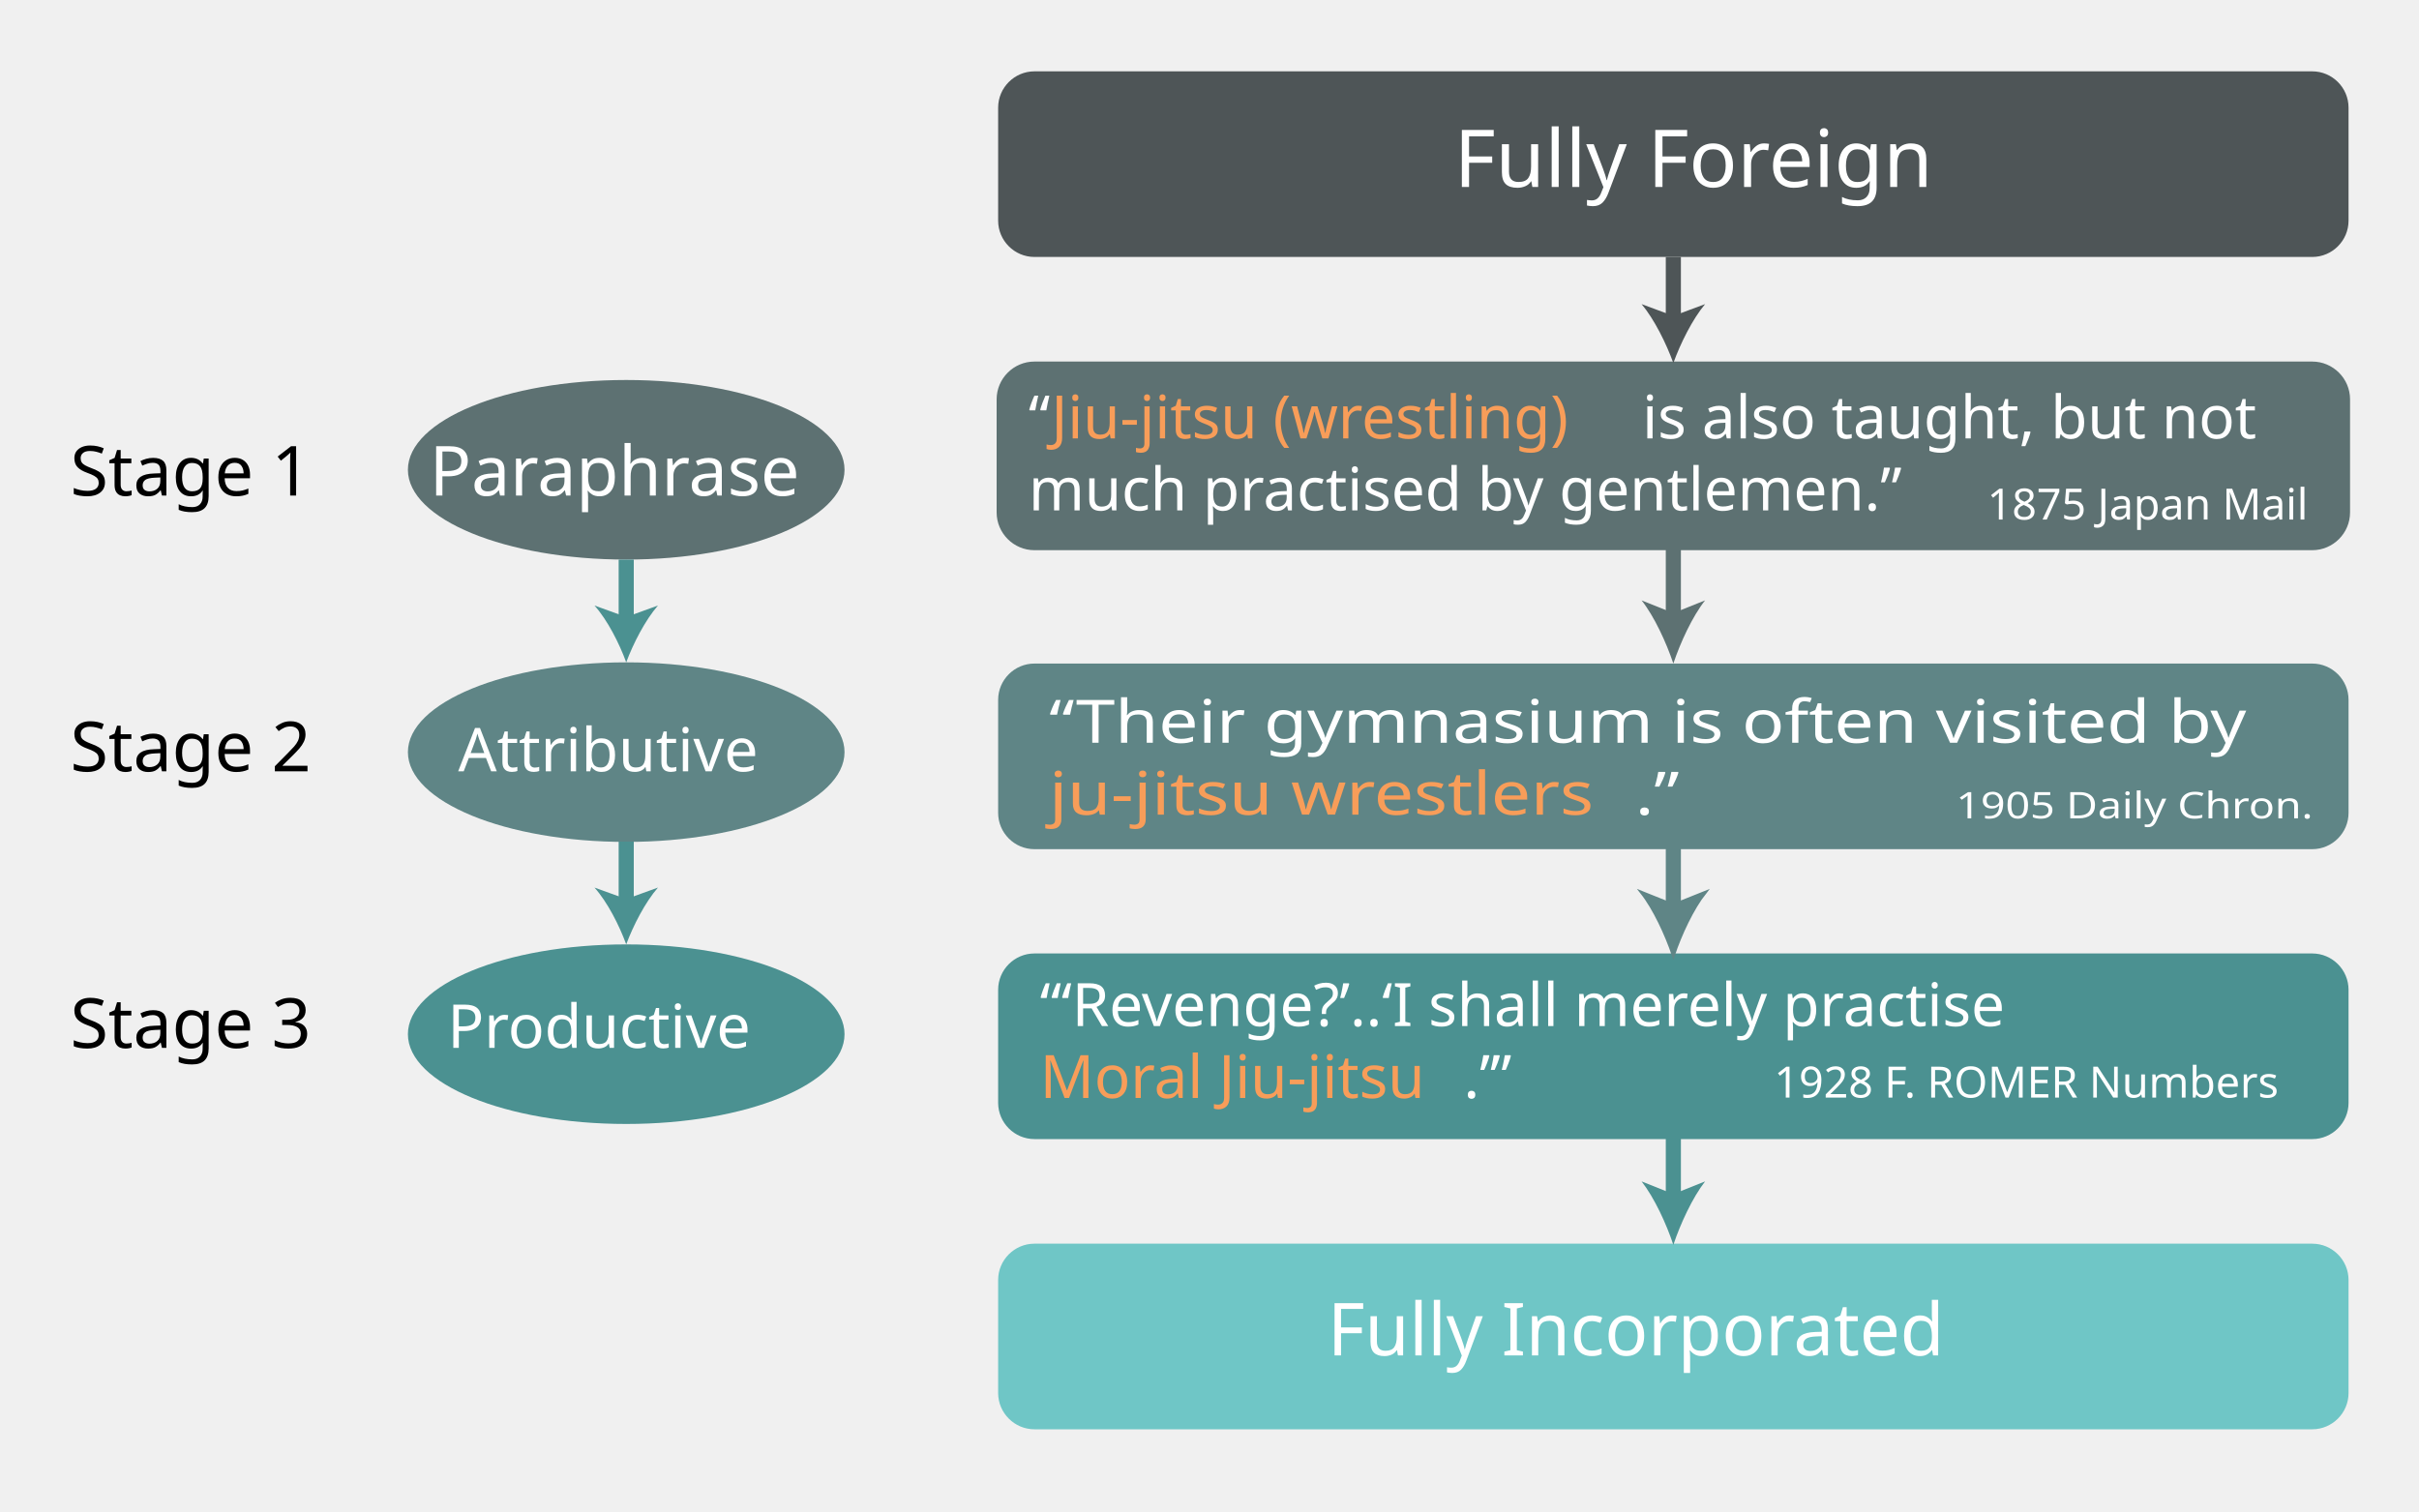
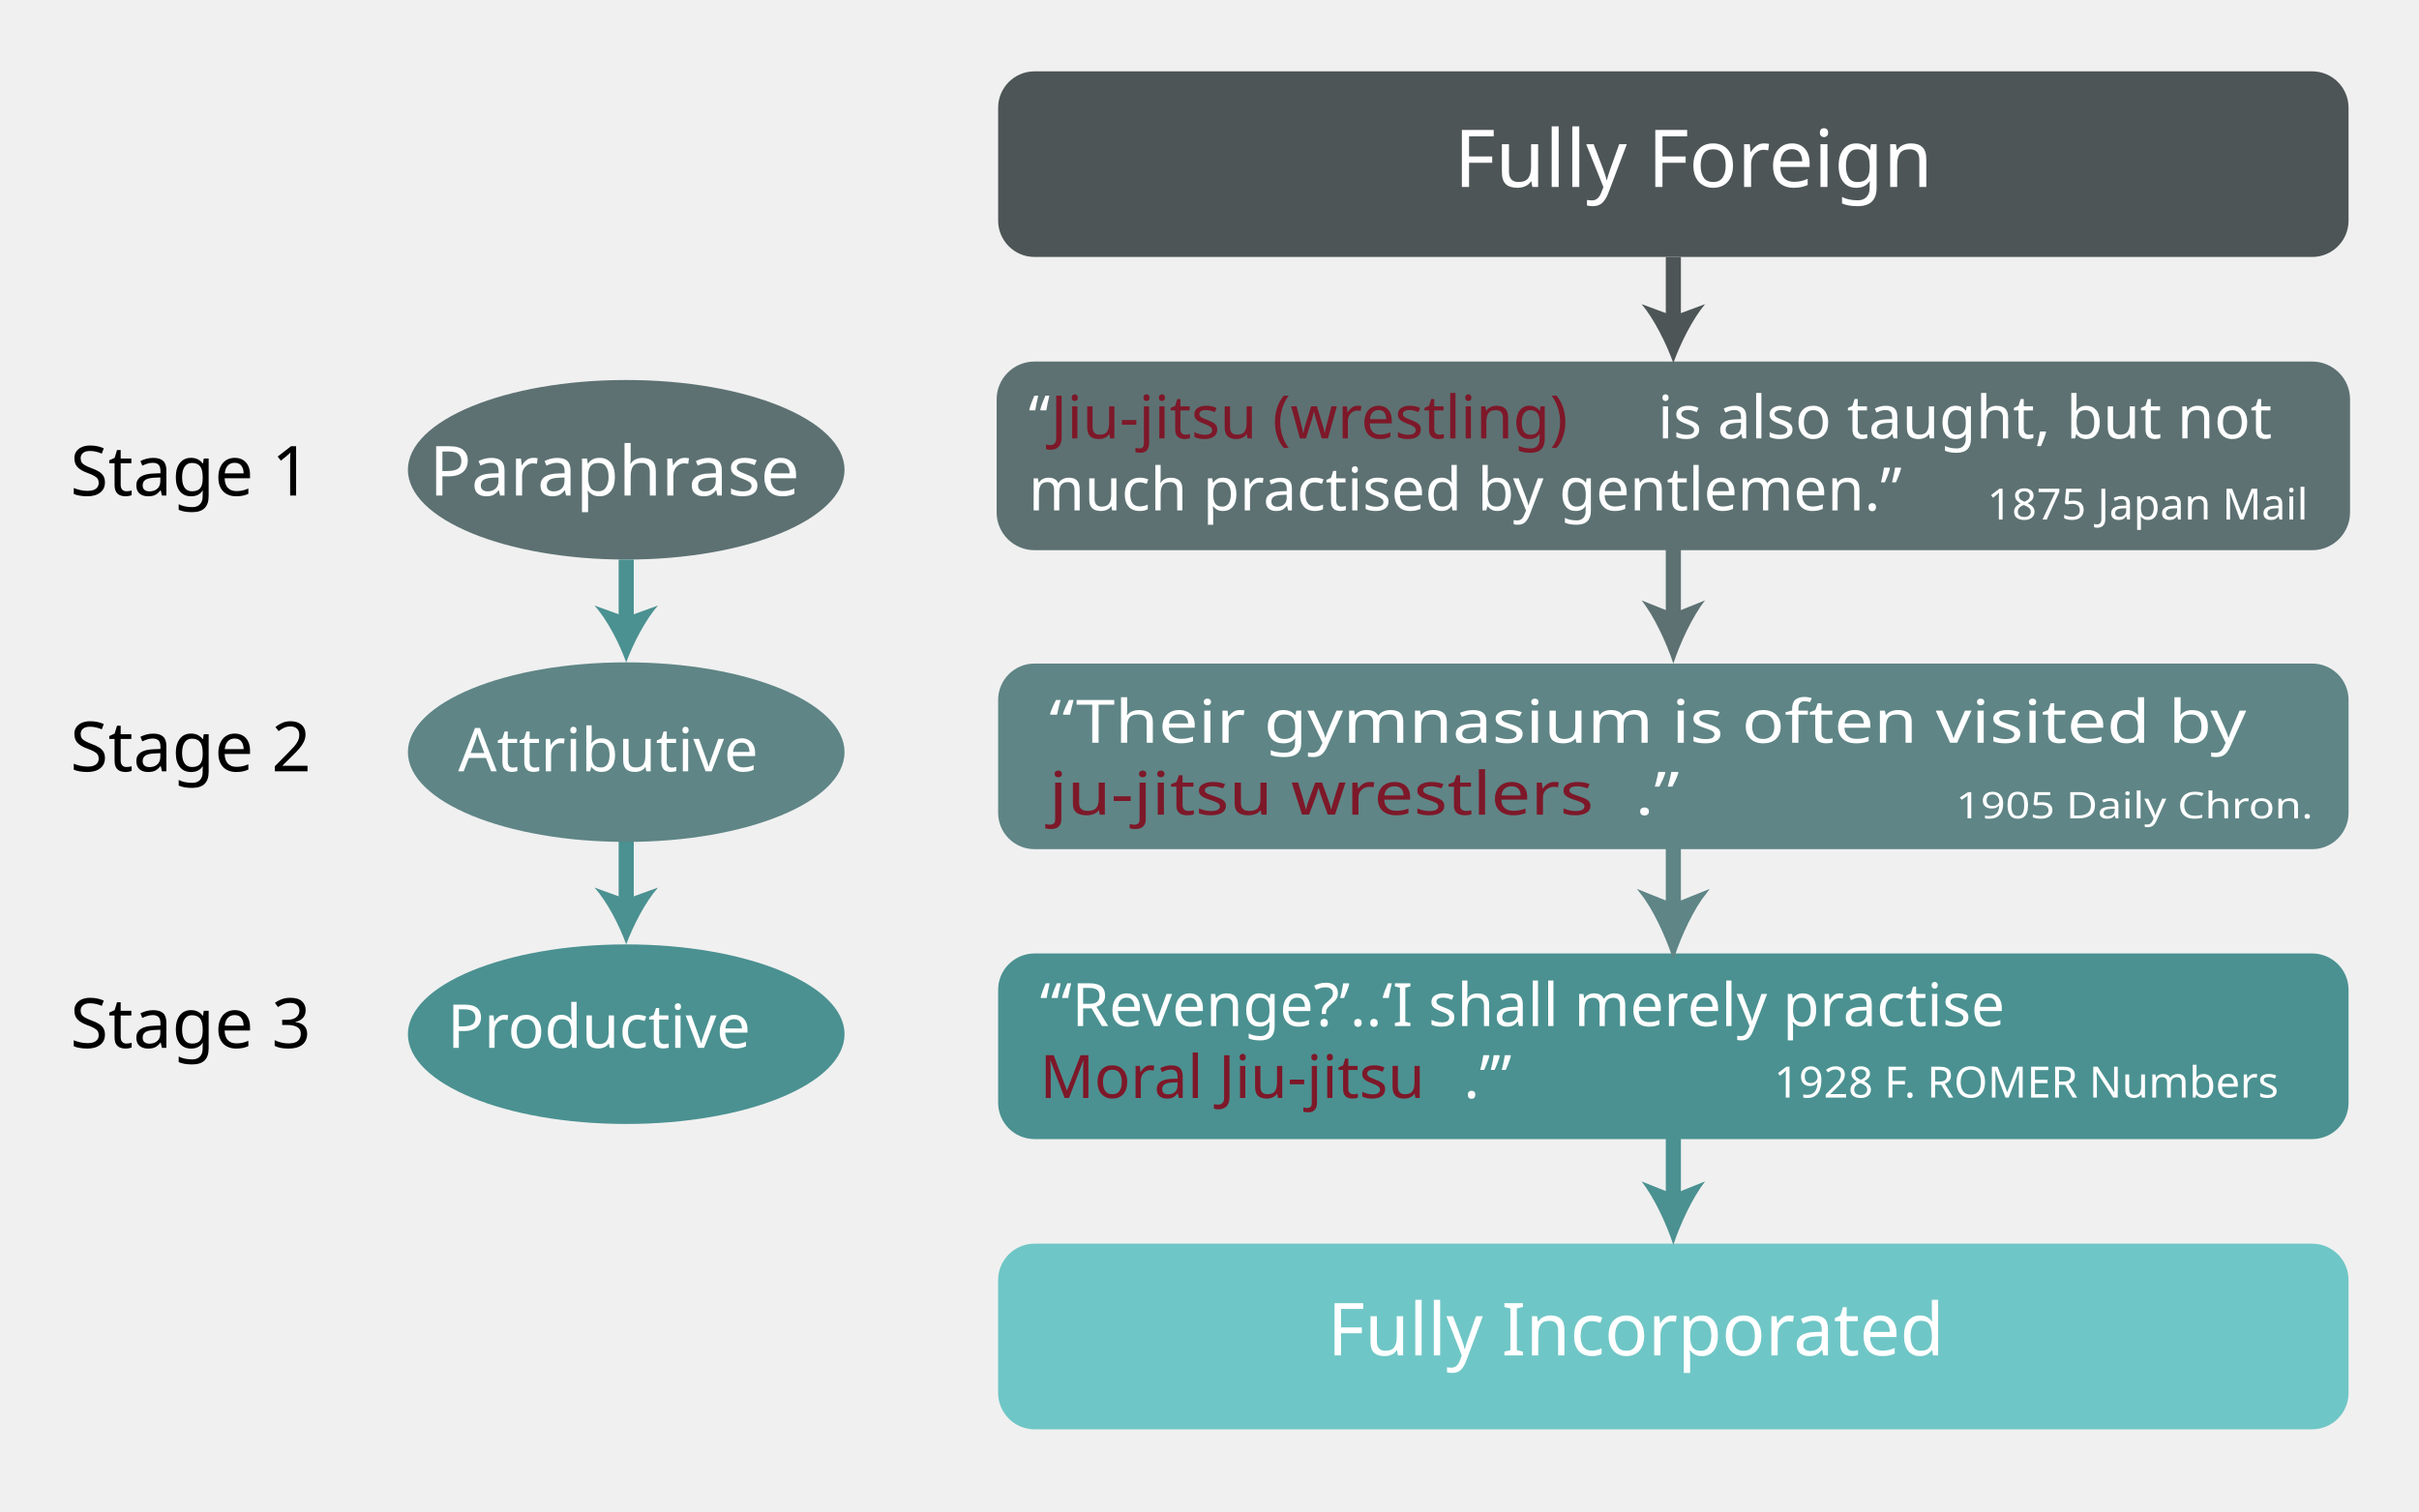
<svg xmlns="http://www.w3.org/2000/svg" version="1.1" id="Layer_1" x="0px" y="0px" viewBox="0 0 800 500" style="enable-background:new 0 0 800 500;" xml:space="preserve">
  <style type="text/css">
	.st0{fill:#6FC6C6;}
	.st1{fill:#4E5557;}
	.st2{fill:#5F8586;}
	.st3{fill:#5D7172;}
	.st4{fill:#4B9191;}
	.st5{fill:#FFFFFF;}
	.st6{font-family:'Montserrat-Regular';}
	.st7{font-size:26.4px;}
	.st8{font-size:22.88px;}
	.st9{font-size:20.02px;}
	.st10{font-size:24.2px;}
	.st11{font-family:'Montserrat-Medium';}
	.st12{fill:none;stroke:#4B9191;stroke-width:5;stroke-miterlimit:10;}
	.st13{fill:#5D7172;stroke:#5D7172;stroke-miterlimit:10;}
- 	.st14{fill:#4E5557;stroke:#4E5557;stroke-width:5;stroke-miterlimit:10;}
+ 	.st14{fill:none;stroke:#4E5557;stroke-width:5;stroke-miterlimit:10;}
	.st15{fill:none;stroke:#5D7172;stroke-width:5;stroke-miterlimit:10;}
- 	.st16{fill:#5F8586;stroke:#5F8586;stroke-width:5;stroke-miterlimit:10;}
+ 	.st16{fill:none;stroke:#5F8586;stroke-width:5;stroke-miterlimit:10;}
	.st17{fill:#5F8586;stroke:#5F8586;stroke-miterlimit:10;}
	.st18{font-size:19.8px;}
- 	.st19{fill:#F89D59;}
- 	.st20{fill:none;}
+ 	.st19{fill:none;}
+ 	.st20{fill:#7D1829;}
	.st21{font-size:14.3px;}
	.st22{font-size:12.153px;}
</style>
  <path class="st0" d="M764.7,472.8H342.1c-6.6,0-12-5.4-12-12v-37.4c0-6.6,5.4-12,12-12h422.6c6.6,0,12,5.4,12,12v37.4  C776.7,467.4,771.3,472.8,764.7,472.8z" />
  <path class="st1" d="M764.7,85H342.1c-6.6,0-12-5.4-12-12V35.6c0-6.6,5.4-12,12-12h422.6c6.6,0,12,5.4,12,12V73  C776.7,79.6,771.3,85,764.7,85z" />
  <ellipse class="st2" cx="207.1" cy="248.8" rx="72.2" ry="29.7" />
  <ellipse class="st3" cx="207.1" cy="155.4" rx="72.2" ry="29.7" />
  <ellipse class="st4" cx="207.1" cy="342.1" rx="72.2" ry="29.7" />
  <text transform="matrix(1 0 0 1 480.9014 61.855)" class="st5 st6 st7">Fully Foreign</text>
  <text transform="matrix(1 0 0 1 142.0273 163.9355)" class="st5 st6 st8">Paraphrase</text>
  <text transform="matrix(1 0 0 1 151.5264 255.1455)" class="st5 st6 st9">Attributive</text>
  <text transform="matrix(1 0 0 1 147.9863 346.626)" class="st5 st6 st9">Productive</text>
  <text transform="matrix(0.9808 0 0 1 439.0576 448.3555)" class="st5 st6 st10">Fully Incorporated</text>
  <text transform="matrix(1 0 0 1 23.2207 163.9355)" class="st11 st8">Stage 1</text>
  <text transform="matrix(1 0 0 1 23.2207 255.1455)" class="st11 st8">Stage 2</text>
  <text transform="matrix(1 0 0 1 23.2207 346.626)" class="st11 st8">Stage 3</text>
  <g>
    <g>
      <line class="st12" x1="207.1" y1="205.8" x2="207.1" y2="185.1" />
      <g>
        <path class="st4" d="M207.1,219.1c2.3-6.2,6.3-14,10.5-18.8l-10.5,3.8l-10.5-3.8C200.9,205.1,204.8,212.8,207.1,219.1z" />
      </g>
    </g>
  </g>
  <g>
    <g>
      <line class="st12" x1="207.1" y1="299.1" x2="207.1" y2="278.4" />
      <g>
        <path class="st4" d="M207.1,312.4c2.3-6.2,6.3-14,10.5-18.8l-10.5,3.8l-10.5-3.8C200.9,298.4,204.8,306.1,207.1,312.4z" />
      </g>
    </g>
  </g>
  <path class="st13" d="M764.7,181.5H342.1c-6.6,0-12-5.4-12-12v-37.4c0-6.6,5.4-12,12-12h422.6c6.6,0,12,5.4,12,12v37.4  C776.7,176.1,771.3,181.5,764.7,181.5z" />
  <path class="st2" d="M764.7,280.9H342.1c-6.6,0-12-5.4-12-12v-37.4c0-6.6,5.4-12,12-12h422.6c6.6,0,12,5.4,12,12v37.4  C776.7,275.5,771.3,280.9,764.7,280.9z" />
  <path class="st4" d="M764.7,376.8H342.1c-6.6,0-12-5.4-12-12v-37.4c0-6.6,5.4-12,12-12h422.6c6.6,0,12,5.4,12,12v37.4  C776.7,371.4,771.3,376.8,764.7,376.8z" />
  <g>
    <g>
      <line class="st14" x1="553.4" y1="106.3" x2="553.4" y2="85" />
      <g>
        <path class="st1" d="M553.4,120.1c2.3-6.4,6.3-14.5,10.5-19.5l-10.5,3.9l-10.5-3.9C547.1,105.6,551.1,113.7,553.4,120.1z" />
      </g>
    </g>
  </g>
  <g>
    <g>
      <line class="st15" x1="553.4" y1="204.8" x2="553.4" y2="181.2" />
      <g>
        <path class="st3" d="M553.4,219.5c2.3-6.9,6.3-15.6,10.5-20.9l-10.5,4.2l-10.5-4.2C547.1,203.9,551.1,212.6,553.4,219.5z" />
      </g>
    </g>
  </g>
  <g>
    <g>
      <line class="st16" x1="553.4" y1="301.4" x2="553.4" y2="278.5" />
      <g>
        <path class="st17" d="M553.4,316c2.3-6.9,6.3-15.5,10.5-20.8l-10.5,4.2l-10.5-4.2C547.1,300.5,551.1,309.2,553.4,316z" />
      </g>
    </g>
  </g>
  <g>
    <g>
      <line class="st12" x1="553.4" y1="397" x2="553.4" y2="373.9" />
      <g>
        <path class="st4" d="M553.4,411.8c2.3-6.9,6.3-15.6,10.5-21l-10.5,4.2l-10.5-4.2C547.1,396.2,551.1,404.8,553.4,411.8z" />
      </g>
    </g>
  </g>
  <text transform="matrix(1 0 0 1 340.1577 145.0291)" class="st5 st6 st18">“</text>
-   <text transform="matrix(1 0 0 1 347.6577 145.0291)" class="st19 st11 st18">Jiu-jitsu (wrestling)</text>
-   <text transform="matrix(1 0 0 1 537.9578 145.0291)" class="st5 st6 st18"> is also taught, but not </text>
+   <rect x="347.5" y="128.2" class="st19" width="192.4" height="22" />
+   <text transform="matrix(1 0 0 1 347.48 145.0291)" class="st20 st11 st18">Jiu-jitsu (wrestling)</text>
+   <text transform="matrix(1 0 0 1 537.9578 145.0291)" class="st5 st6 st18">  is also taught, but not </text>
  <text transform="matrix(1 0 0 1 340.1577 168.829)" class="st5 st6 st18">much practised by gentlemen.”</text>
-   <text transform="matrix(1.1766 0 0 1 346.9736 245.6875)" class="st5 st6 st18">“Their gymnasium is often visited by </text>
-   <text transform="matrix(1.1766 0 0 1 346.9736 269.4873)" class="st19 st11 st18">ju-jitsu wrestlers</text>
+   <text transform="matrix(1.1766 0 0 1 346.9741 245.6875)" class="st5 st6 st18">“Their gymnasium is often visited by </text>
+   <text transform="matrix(1.1766 0 0 1 346.9741 269.4873)" class="st20 st11 st18">ju-jitsu wrestlers</text>
  <text transform="matrix(1.1766 0 0 1 540.7598 269.4873)" class="st5 st6 st18">.”</text>
-   <rect x="343.9" y="324.7" class="st20" width="400.5" height="53.1" />
+   <rect x="343.9" y="324.7" class="st19" width="400.5" height="53.1" />
  <text transform="matrix(1 0 0 1 343.9219 339.4071)" class="st5 st6 st18">“‘Revenge?’..‘I shall merely practise </text>
-   <text transform="matrix(1 0 0 1 343.9219 363.2071)" class="st19 st11 st18">Moral Jiu-jitsu</text>
+   <text transform="matrix(1 0 0 1 343.9219 363.2071)" class="st20 st11 st18">Moral Jiu-jitsu</text>
  <text transform="matrix(1 0 0 1 484.0219 363.2071)" class="st5 st6 st18">.’”</text>
  <text transform="matrix(1 0 0 1 657.207 171.8643)" class="st5 st6 st21">1875 Japan Mail</text>
  <text transform="matrix(1.1766 0 0 1 646.8525 270.7002)" class="st5 st6 st22">1905 Daily Chron.</text>
-   <rect x="586.7" y="352.5" class="st20" width="177.7" height="15.7" />
+   <rect x="586.7" y="352.5" class="st19" width="177.7" height="15.7" />
  <text transform="matrix(1 0 0 1 586.7402 363.0654)" class="st5 st6 st21">1928 F. ROMER Numbers </text>
</svg>
